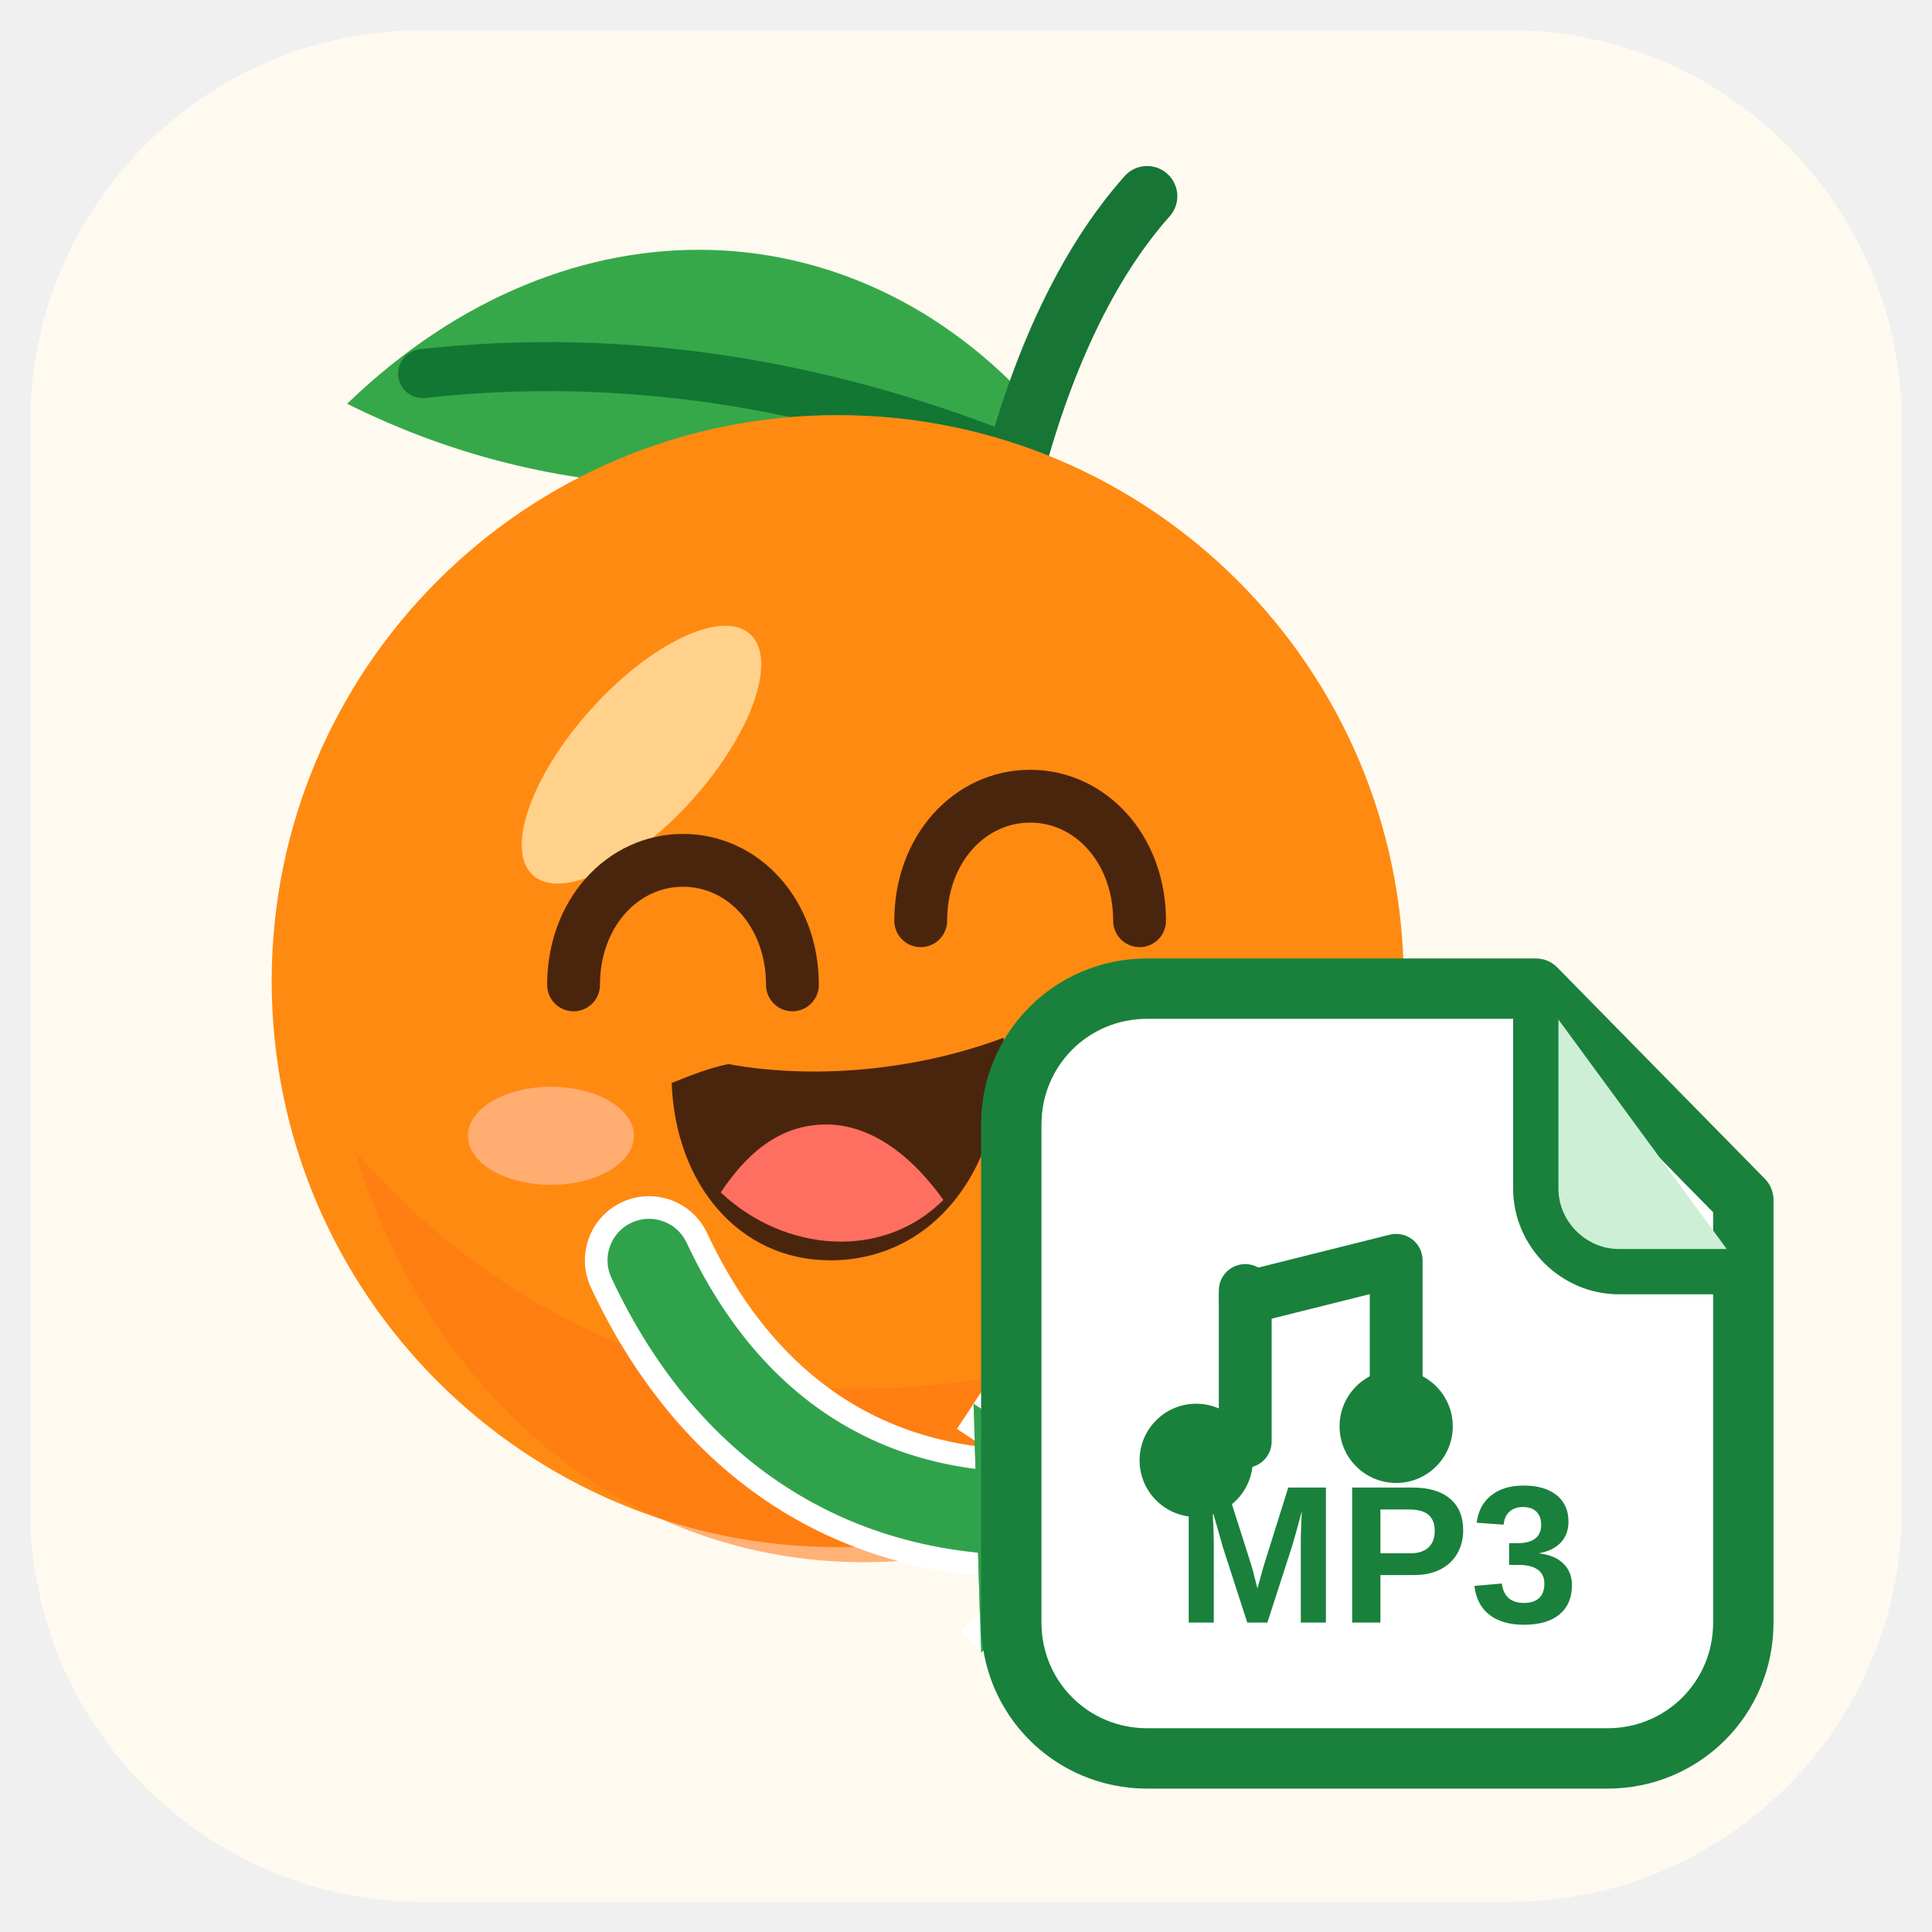
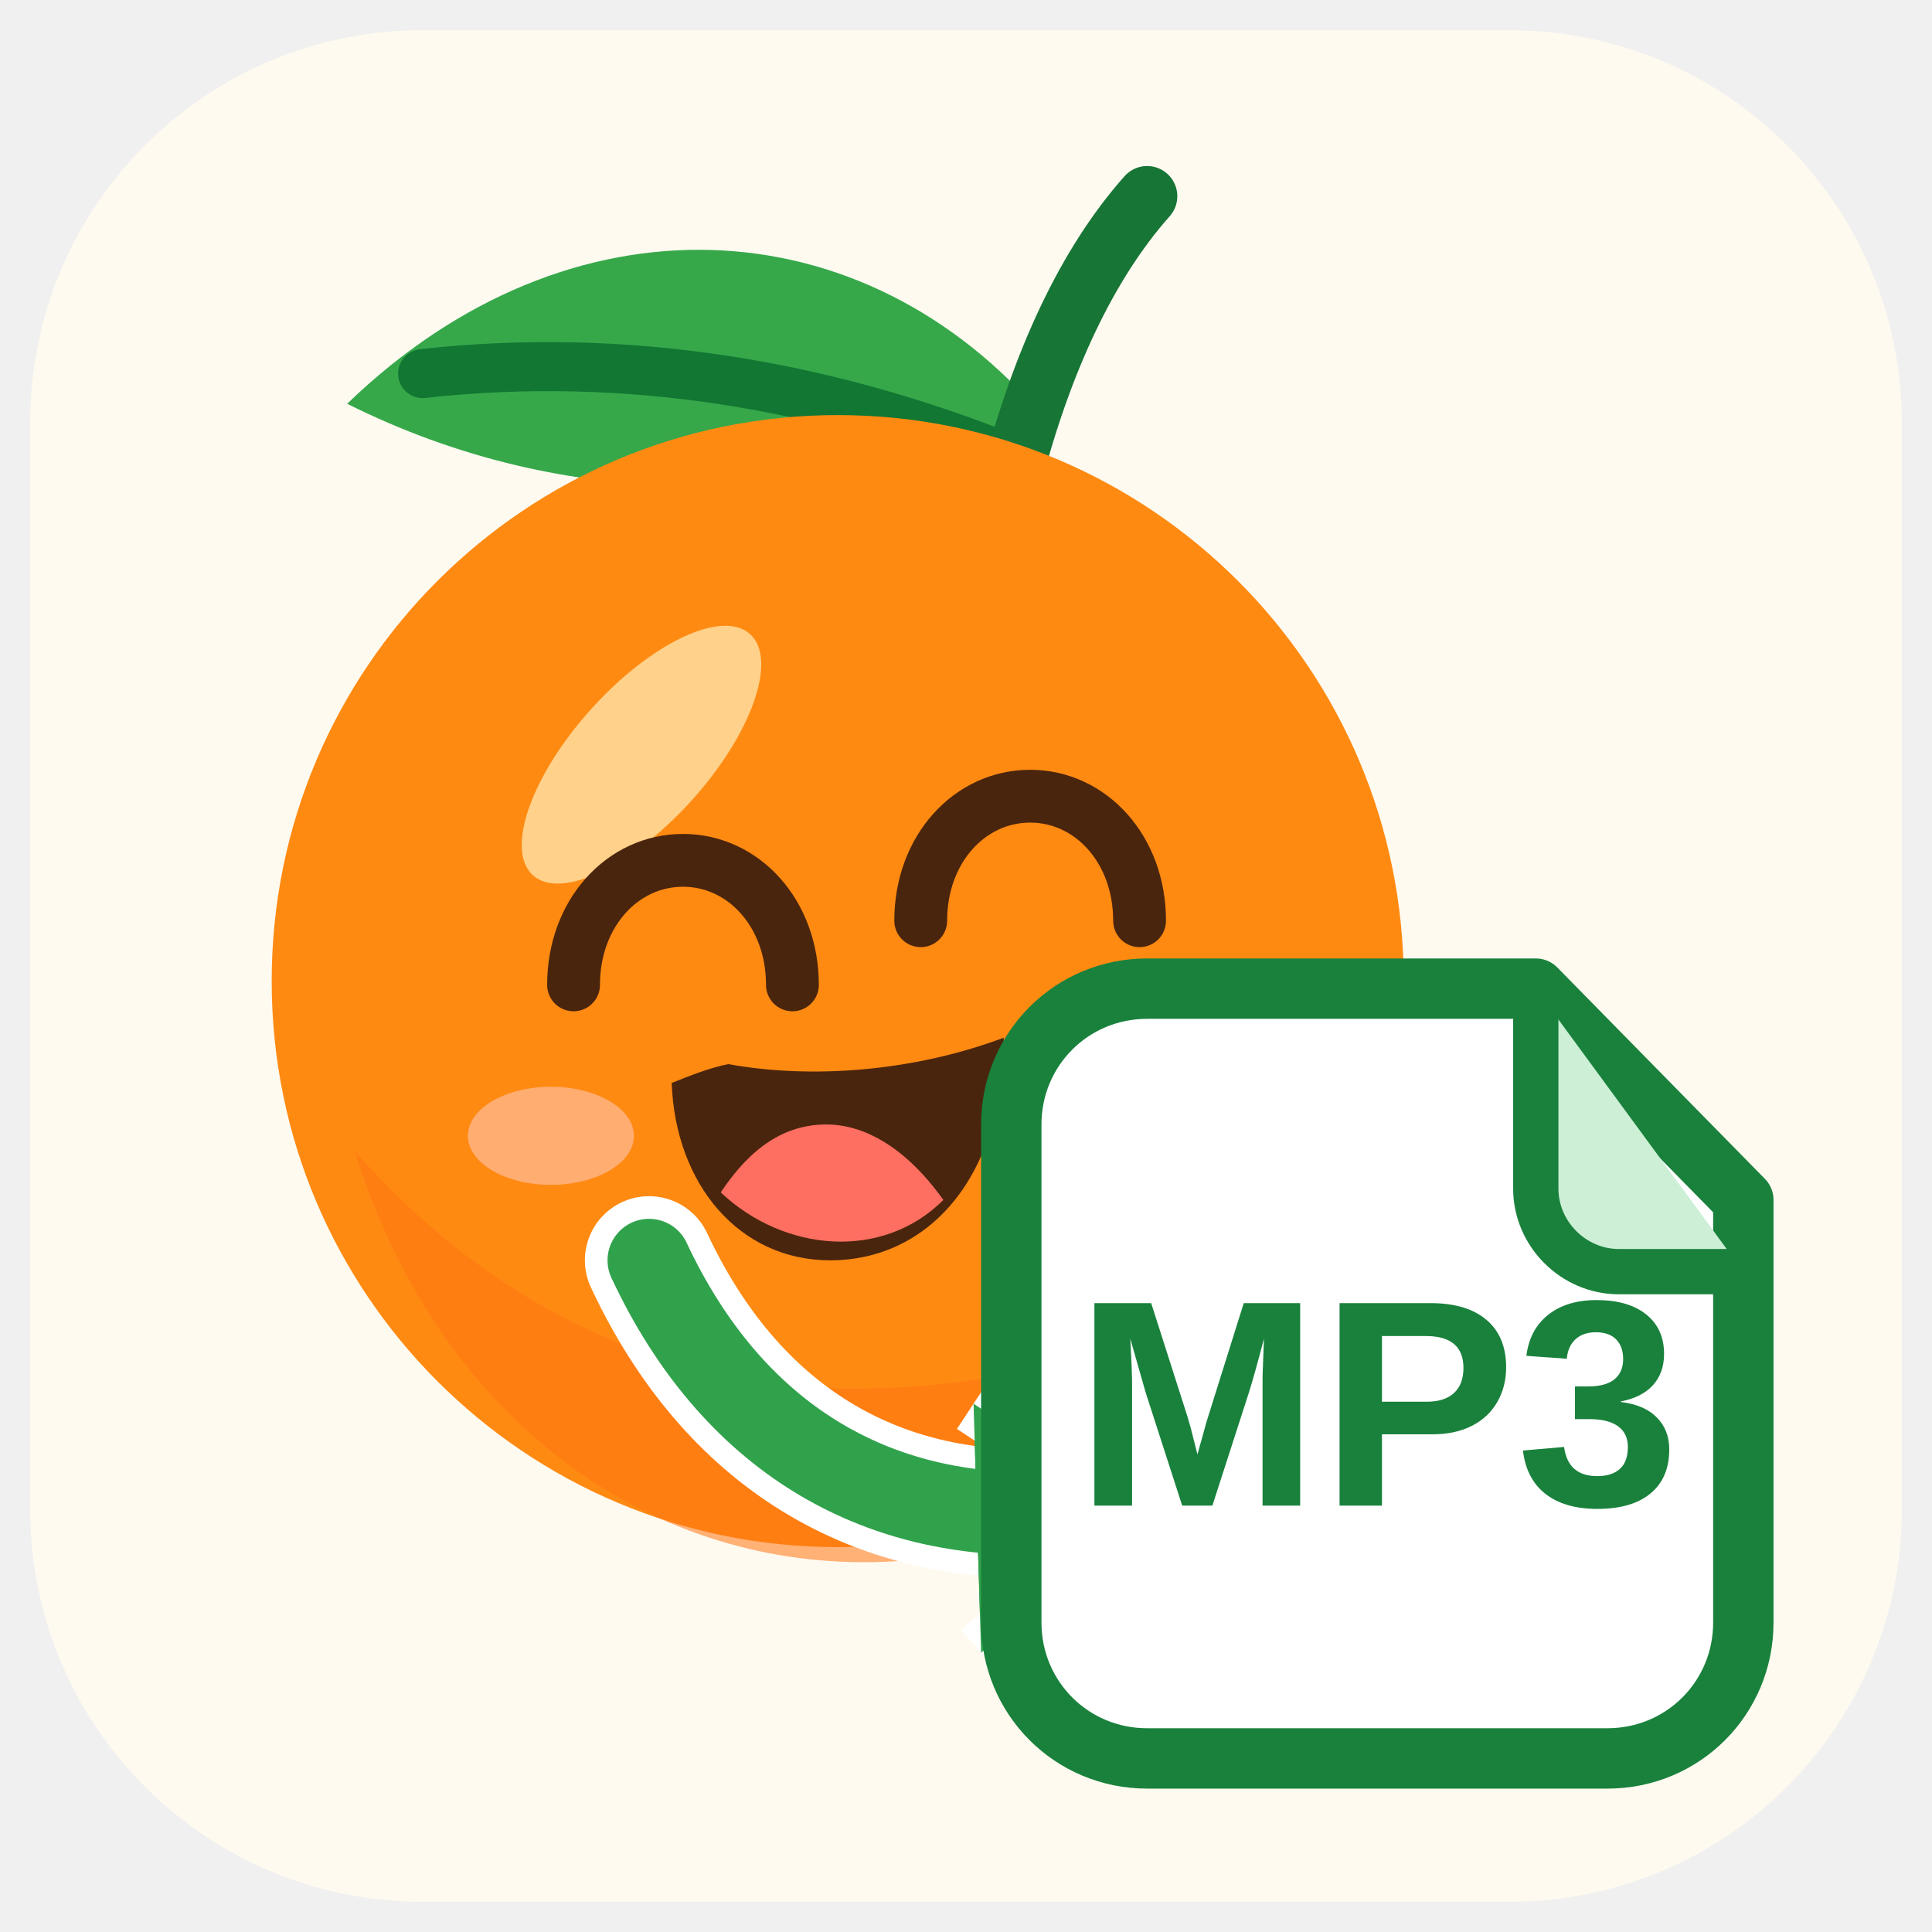
<svg xmlns="http://www.w3.org/2000/svg" viewBox="0 0 512 512">
  <rect x="8" y="8" width="496" height="496" rx="104" fill="#fffaf0" />
  <path d="M92 107C151 50 229 54 277 111C214 135 150 136 92 107Z" fill="#36a84a" />
  <path d="M112 99C166 93 218 102 266 121" fill="none" stroke="#117733" stroke-width="13" stroke-linecap="round" />
  <path d="M268 127C276 96 288 70 304 52" fill="none" stroke="#177536" stroke-width="16" stroke-linecap="round" />
  <circle cx="222" cy="260" r="150" fill="#ff8a12" />
  <path d="M94 305C115 373 168 414 229 414C286 414 337 379 360 322C321 353 274 368 226 368C175 368 129 345 94 305Z" fill="#ff7412" opacity=".55" />
  <ellipse cx="170" cy="200" rx="18" ry="43" transform="rotate(42 170 200)" fill="#ffd18a" />
  <path d="M152 261C152 242 165 228 181 228C197 228 210 242 210 261" fill="none" stroke="#4a250d" stroke-width="14" stroke-linecap="round" />
  <path d="M244 244C244 225 257 211 273 211C289 211 302 225 302 244" fill="none" stroke="#4a250d" stroke-width="14" stroke-linecap="round" />
  <path d="M193 282C215 286 242 284 266 275C266 312 246 334 220 334C196 334 179 314 178 287C183 285 188 283 193 282Z" fill="#4a250d" />
  <path d="M191 316C208 332 234 334 250 318C240 304 229 298 219 298C208 298 199 304 191 316Z" fill="#ff6f61" />
  <ellipse cx="146" cy="301" rx="22" ry="13" fill="#ffb07b" opacity=".9" />
  <ellipse cx="291" cy="292" rx="22" ry="13" fill="#ffb07b" opacity=".9" />
  <path d="M172 334C194 381 232 403 278 401" fill="none" stroke="#ffffff" stroke-width="34" stroke-linecap="round" />
  <path d="M172 334C194 381 232 403 278 401" fill="none" stroke="#31a24c" stroke-width="22" stroke-linecap="round" />
  <path d="M258 372L302 401L260 438" fill="#31a24c" stroke="#ffffff" stroke-width="16" stroke-linejoin="round" />
  <path d="M258 372L302 401L260 438" fill="#31a24c" />
  <path d="M304 262H407L462 318V430C462 450 446 466 426 466H304C284 466 268 450 268 430V298C268 278 284 262 304 262Z" fill="#fff" stroke="#19813c" stroke-width="16" stroke-linejoin="round" />
  <path d="M407 262V315C407 327 417 337 429 337H462" fill="#ccefd5" stroke="#19813c" stroke-width="12" stroke-linejoin="round" />
-   <path d="M330 342V382" stroke="#19813c" stroke-width="14" stroke-linecap="round" />
-   <path d="M330 344L370 334V373" fill="none" stroke="#19813c" stroke-width="14" stroke-linecap="round" stroke-linejoin="round" />
-   <circle cx="317" cy="387" r="15" fill="#19813c" />
-   <circle cx="370" cy="378" r="15" fill="#19813c" />
-   <text x="365" y="430" text-anchor="middle" font-family="Arial,Helvetica,sans-serif" font-size="52" font-weight="800" fill="#19813c">MP3</text>
+   <text x="365" y="399" text-anchor="middle" font-family="Arial,Helvetica,sans-serif" font-size="78" font-weight="900" fill="#19813c">MP3</text>
</svg>
